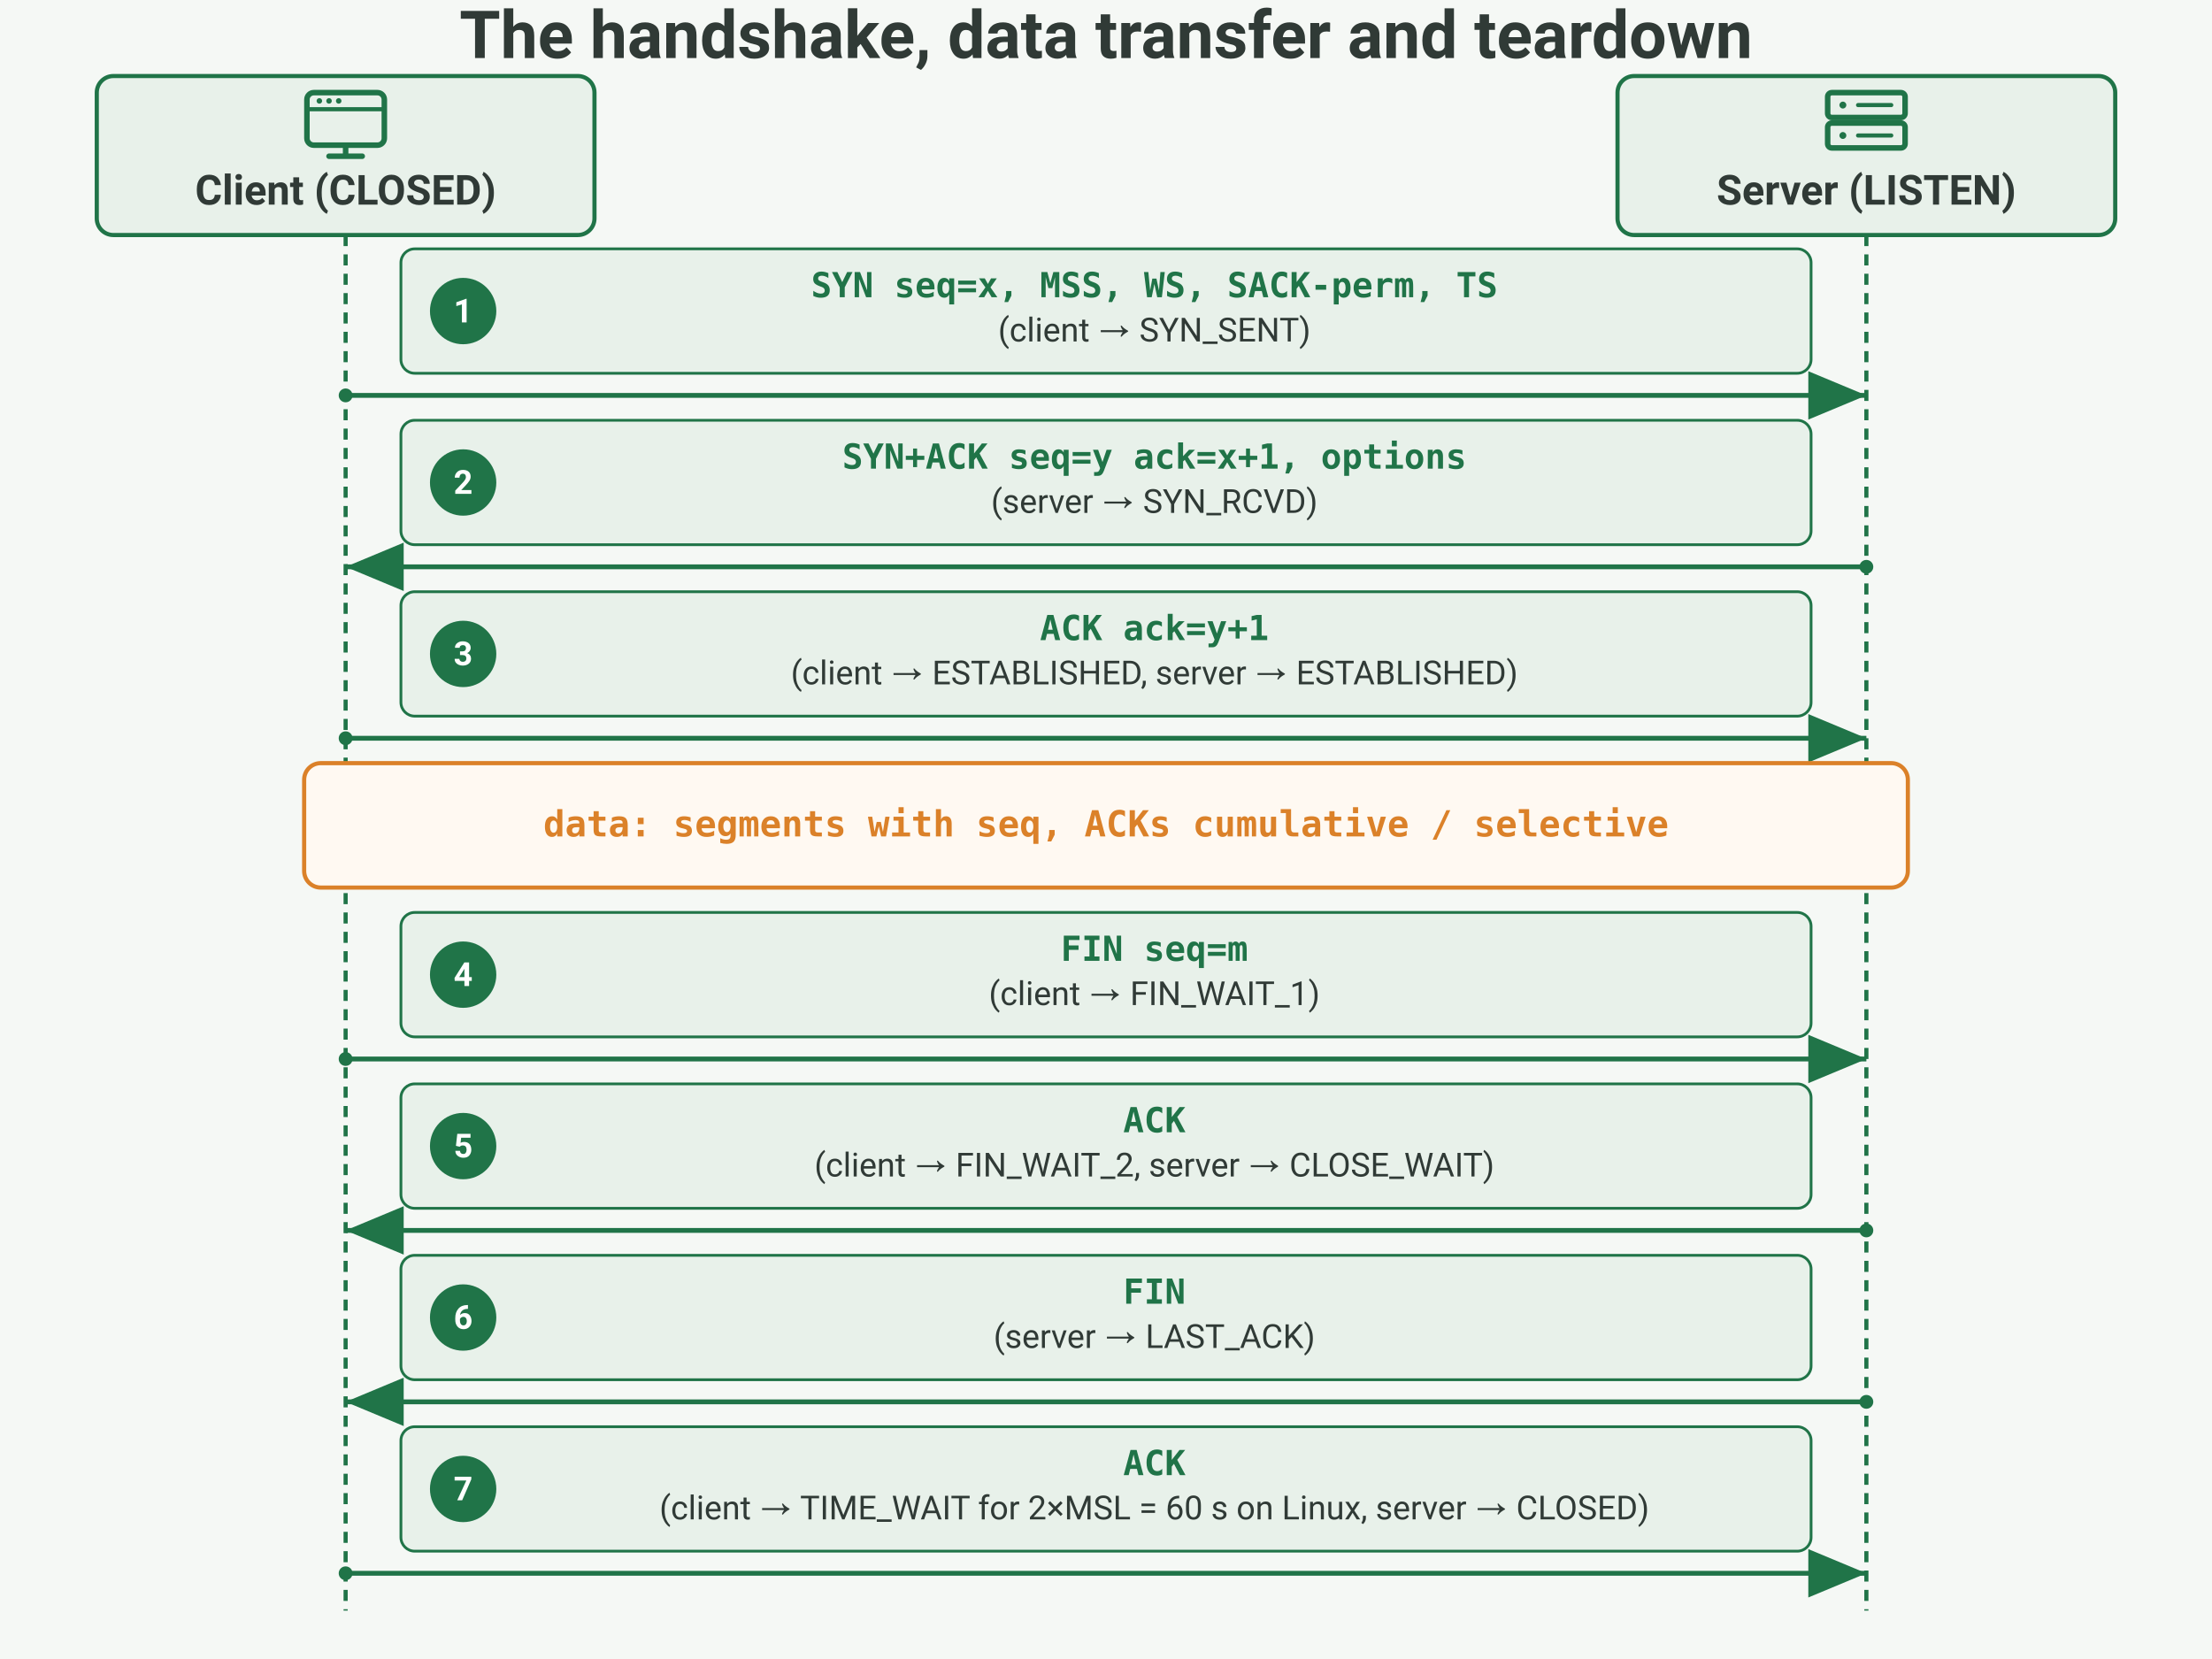
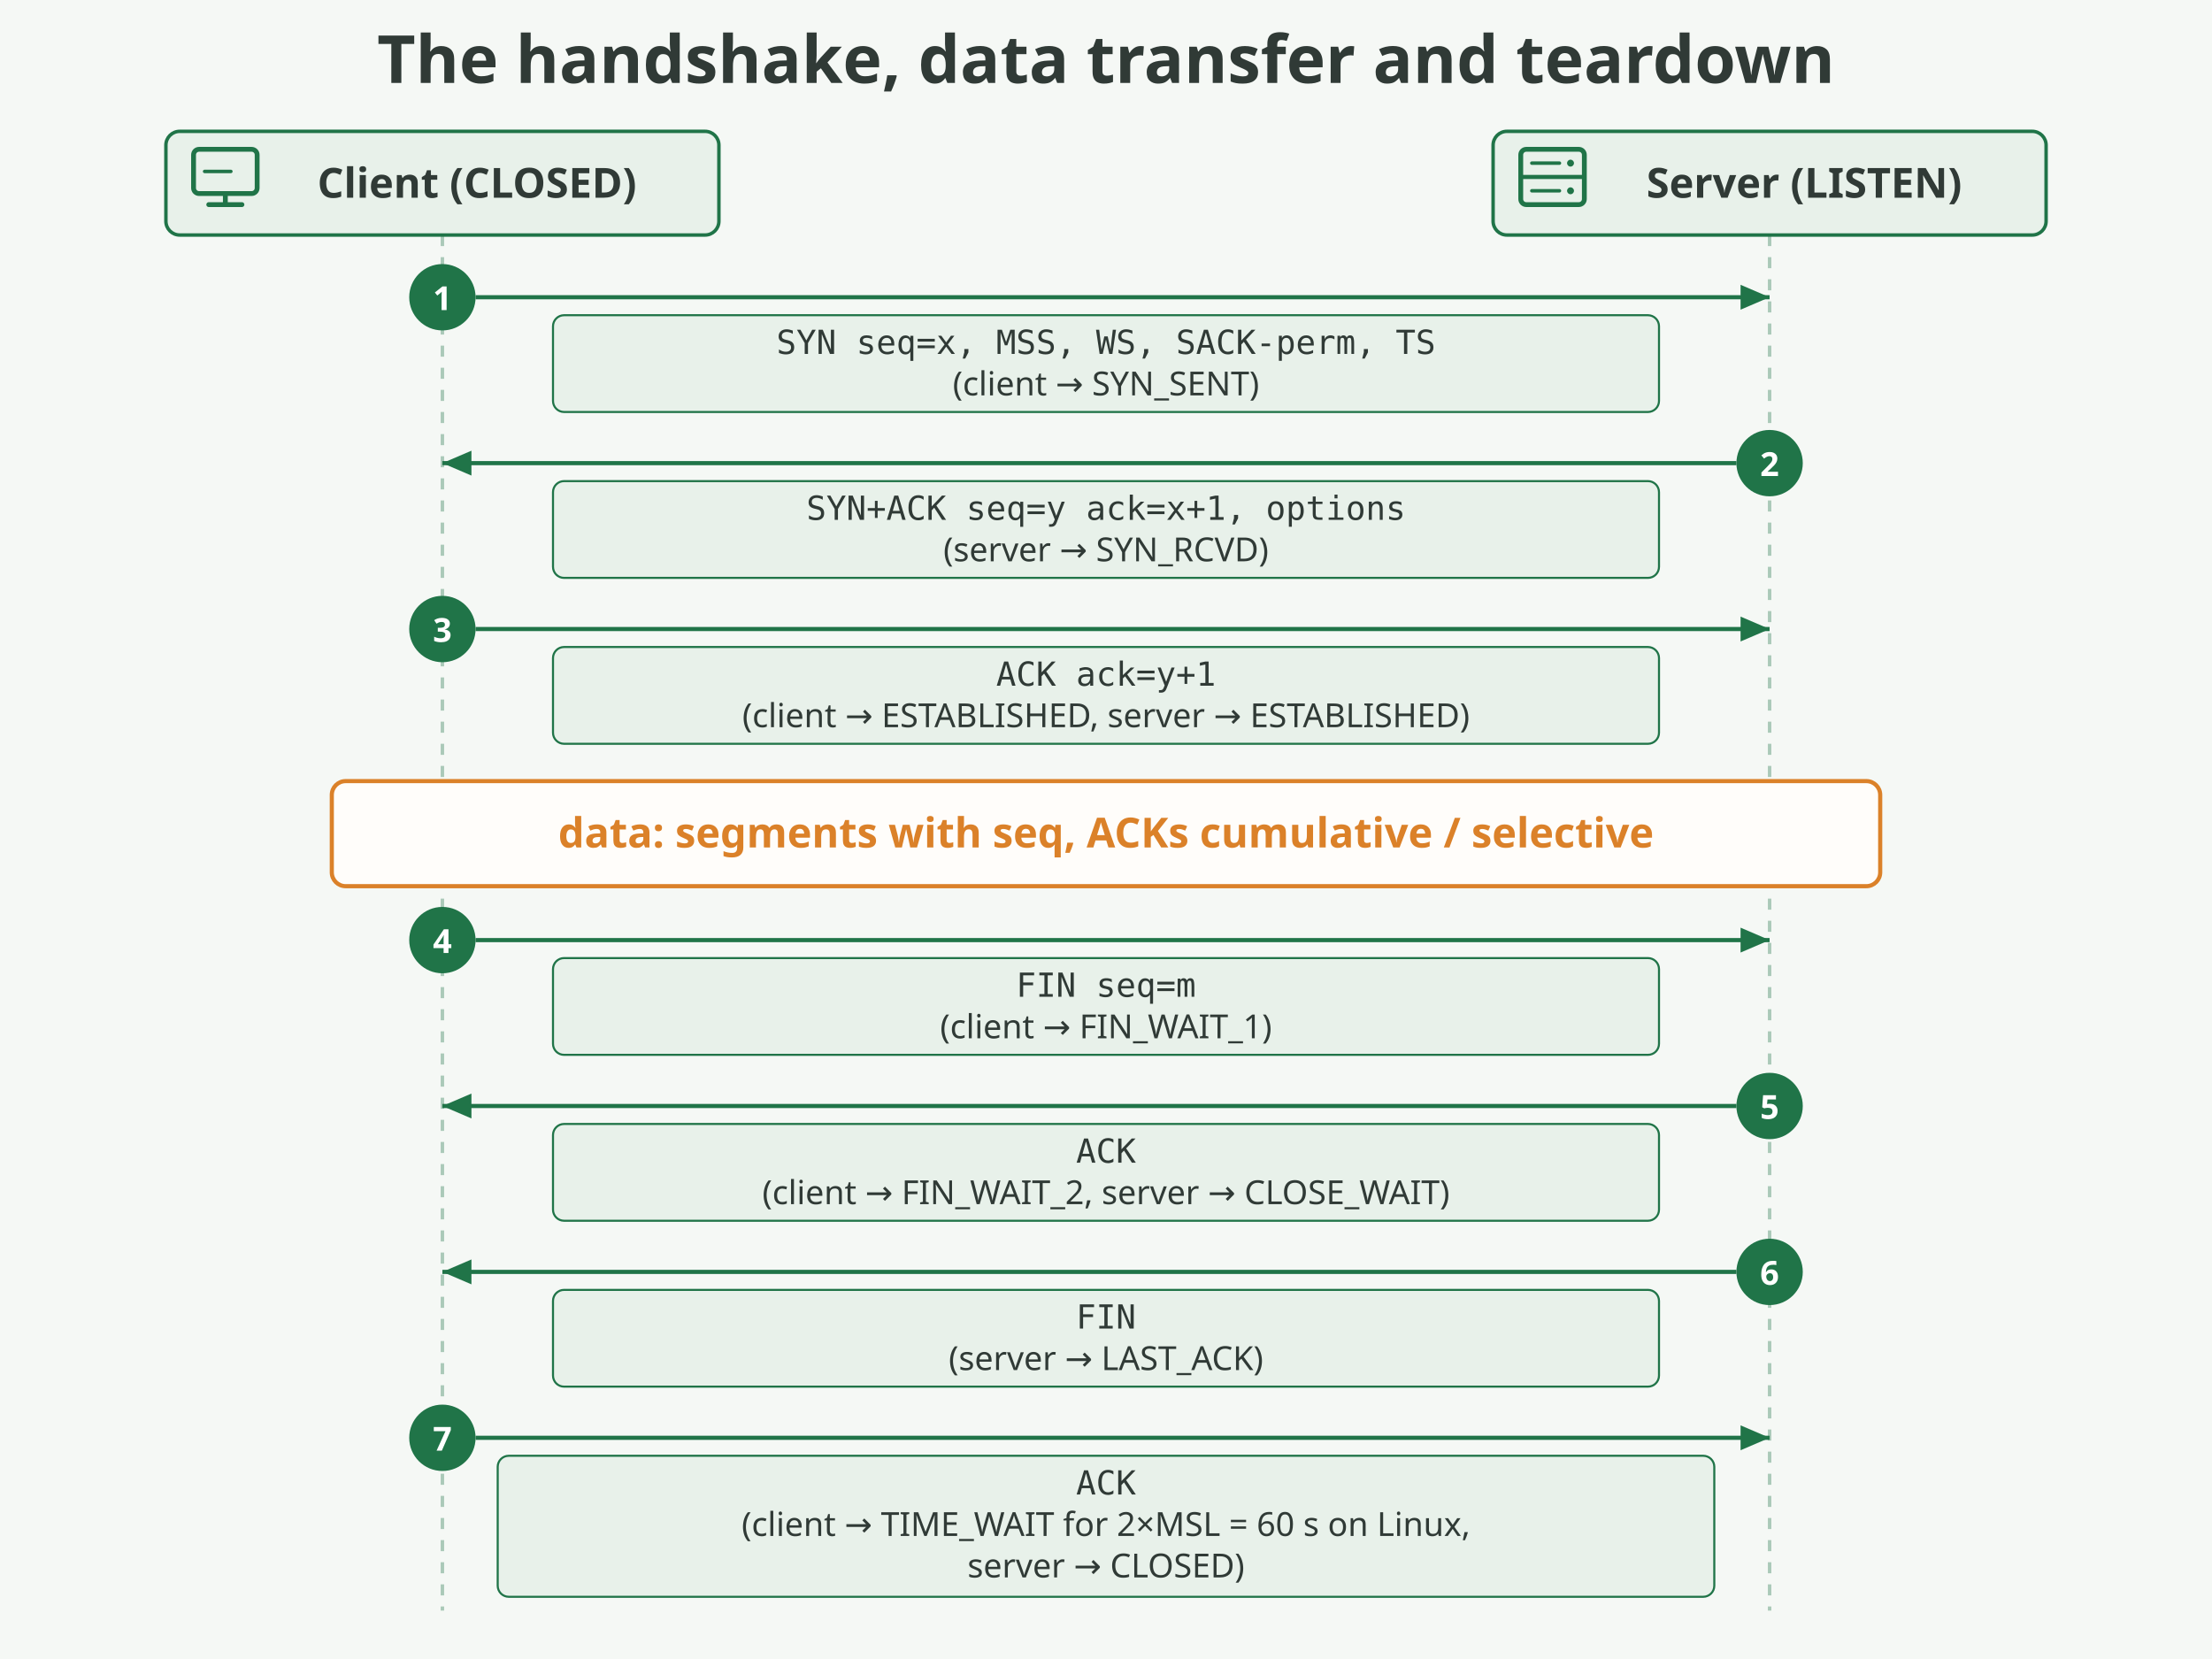
<svg xmlns="http://www.w3.org/2000/svg" viewBox="0 0 1600 1200" width="1600" height="1200">
  <defs>
-     <marker id="arrow" viewBox="0 0 14 14" refX="13" refY="7" markerWidth="14" markerHeight="14" orient="auto">
-       <path d="M 1 2 L 13 7 L 1 12 z" fill="#207448" />
+     <marker id="arrow" viewBox="0 0 10 10" refX="8" refY="5" markerWidth="10" markerHeight="10" orient="auto">
+       <path d="M 1 2 L 8 5 L 1 8 z" fill="#207448" />
    </marker>
  </defs>
  <rect width="1600" height="1200" fill="#f5f8f5" />
-   <text x="800" y="42" font-family="system-ui, -apple-system, 'Segoe UI', Roboto, Helvetica, sans-serif" font-size="48" font-weight="bold" fill="#303a36" text-anchor="middle">The handshake, data transfer and teardown</text>
-   <line x1="250" y1="170" x2="250" y2="1165" stroke="#207448" stroke-width="3" stroke-dasharray="8 6" />
-   <line x1="1350" y1="170" x2="1350" y2="1165" stroke="#207448" stroke-width="3" stroke-dasharray="8 6" />
-   <g>
-     <rect x="70" y="55" width="360" height="115" rx="12" fill="#e8f1ea" stroke="#207448" stroke-width="3" />
-     <rect x="222" y="67" width="56" height="38" rx="5" fill="none" stroke="#207448" stroke-width="4" />
-     <line x1="222" y1="79" x2="278" y2="79" stroke="#207448" stroke-width="3" />
-     <circle cx="231" cy="73" r="2" fill="#207448" />
-     <circle cx="238" cy="73" r="2" fill="#207448" />
-     <circle cx="245" cy="73" r="2" fill="#207448" />
-     <line x1="250" y1="105" x2="250" y2="113" stroke="#207448" stroke-width="4" />
-     <line x1="238" y1="113" x2="262" y2="113" stroke="#207448" stroke-width="4" stroke-linecap="round" />
-     <text x="250" y="148" font-family="system-ui, -apple-system, 'Segoe UI', Roboto, Helvetica, sans-serif" font-size="30" font-weight="bold" fill="#303a36" text-anchor="middle">Client (CLOSED)</text>
-   </g>
-   <g>
-     <rect x="1170" y="55" width="360" height="115" rx="12" fill="#e8f1ea" stroke="#207448" stroke-width="3" />
-     <rect x="1322" y="67" width="56" height="18" rx="3" fill="none" stroke="#207448" stroke-width="4" />
-     <circle cx="1333" cy="76" r="2.5" fill="#207448" />
-     <line x1="1344" y1="76" x2="1368" y2="76" stroke="#207448" stroke-width="3" stroke-linecap="round" />
-     <rect x="1322" y="89" width="56" height="18" rx="3" fill="none" stroke="#207448" stroke-width="4" />
-     <circle cx="1333" cy="98" r="2.5" fill="#207448" />
-     <line x1="1344" y1="98" x2="1368" y2="98" stroke="#207448" stroke-width="3" stroke-linecap="round" />
-     <text x="1350" y="148" font-family="system-ui, -apple-system, 'Segoe UI', Roboto, Helvetica, sans-serif" font-size="30" font-weight="bold" fill="#303a36" text-anchor="middle">Server (LISTEN)</text>
-   </g>
-   <g>
-     <rect x="290" y="180" width="1020" height="90" rx="10" fill="#e8f1ea" stroke="#207448" stroke-width="2" />
-     <circle cx="335" cy="225" r="24" fill="#207448" />
-     <text x="335" y="225" font-family="system-ui, -apple-system, 'Segoe UI', Roboto, Helvetica, sans-serif" font-size="24" font-weight="bold" fill="#ffffff" text-anchor="middle" dominant-baseline="central">1</text>
-     <text x="835" y="215" font-family="ui-monospace, SFMono-Regular, Menlo, Monaco, Consolas, monospace" font-size="25" font-weight="bold" fill="#207448" text-anchor="middle">SYN seq=x, MSS, WS, SACK-perm, TS</text>
-     <text x="835" y="247" font-family="system-ui, -apple-system, 'Segoe UI', Roboto, Helvetica, sans-serif" font-size="24" fill="#303a36" text-anchor="middle">(client → SYN_SENT)</text>
-     <circle cx="250" cy="286" r="5" fill="#207448" />
-     <line x1="250" y1="286" x2="1350" y2="286" stroke="#207448" stroke-width="3.5" marker-end="url(#arrow)" />
-   </g>
-   <g>
-     <rect x="290" y="304" width="1020" height="90" rx="10" fill="#e8f1ea" stroke="#207448" stroke-width="2" />
-     <circle cx="335" cy="349" r="24" fill="#207448" />
-     <text x="335" y="349" font-family="system-ui, -apple-system, 'Segoe UI', Roboto, Helvetica, sans-serif" font-size="24" font-weight="bold" fill="#ffffff" text-anchor="middle" dominant-baseline="central">2</text>
-     <text x="835" y="339" font-family="ui-monospace, SFMono-Regular, Menlo, Monaco, Consolas, monospace" font-size="25" font-weight="bold" fill="#207448" text-anchor="middle">SYN+ACK seq=y ack=x+1, options</text>
-     <text x="835" y="371" font-family="system-ui, -apple-system, 'Segoe UI', Roboto, Helvetica, sans-serif" font-size="24" fill="#303a36" text-anchor="middle">(server → SYN_RCVD)</text>
-     <circle cx="1350" cy="410" r="5" fill="#207448" />
-     <line x1="1350" y1="410" x2="250" y2="410" stroke="#207448" stroke-width="3.5" marker-end="url(#arrow)" />
-   </g>
-   <g>
-     <rect x="290" y="428" width="1020" height="90" rx="10" fill="#e8f1ea" stroke="#207448" stroke-width="2" />
-     <circle cx="335" cy="473" r="24" fill="#207448" />
-     <text x="335" y="473" font-family="system-ui, -apple-system, 'Segoe UI', Roboto, Helvetica, sans-serif" font-size="24" font-weight="bold" fill="#ffffff" text-anchor="middle" dominant-baseline="central">3</text>
-     <text x="835" y="463" font-family="ui-monospace, SFMono-Regular, Menlo, Monaco, Consolas, monospace" font-size="25" font-weight="bold" fill="#207448" text-anchor="middle">ACK ack=y+1</text>
-     <text x="835" y="495" font-family="system-ui, -apple-system, 'Segoe UI', Roboto, Helvetica, sans-serif" font-size="24" fill="#303a36" text-anchor="middle">(client → ESTABLISHED, server → ESTABLISHED)</text>
-     <circle cx="250" cy="534" r="5" fill="#207448" />
-     <line x1="250" y1="534" x2="1350" y2="534" stroke="#207448" stroke-width="3.5" marker-end="url(#arrow)" />
-   </g>
-   <g>
-     <rect x="220" y="552" width="1160" height="90" rx="12" fill="#fff9f2" stroke="#db8129" stroke-width="3" />
-     <text x="800" y="605" font-family="ui-monospace, SFMono-Regular, Menlo, Monaco, Consolas, monospace" font-size="26" font-weight="bold" fill="#db8129" text-anchor="middle">data: segments with seq, ACKs cumulative / selective</text>
-   </g>
-   <g>
-     <rect x="290" y="660" width="1020" height="90" rx="10" fill="#e8f1ea" stroke="#207448" stroke-width="2" />
-     <circle cx="335" cy="705" r="24" fill="#207448" />
-     <text x="335" y="705" font-family="system-ui, -apple-system, 'Segoe UI', Roboto, Helvetica, sans-serif" font-size="24" font-weight="bold" fill="#ffffff" text-anchor="middle" dominant-baseline="central">4</text>
-     <text x="835" y="695" font-family="ui-monospace, SFMono-Regular, Menlo, Monaco, Consolas, monospace" font-size="25" font-weight="bold" fill="#207448" text-anchor="middle">FIN seq=m</text>
-     <text x="835" y="727" font-family="system-ui, -apple-system, 'Segoe UI', Roboto, Helvetica, sans-serif" font-size="24" fill="#303a36" text-anchor="middle">(client → FIN_WAIT_1)</text>
-     <circle cx="250" cy="766" r="5" fill="#207448" />
-     <line x1="250" y1="766" x2="1350" y2="766" stroke="#207448" stroke-width="3.5" marker-end="url(#arrow)" />
-   </g>
-   <g>
-     <rect x="290" y="784" width="1020" height="90" rx="10" fill="#e8f1ea" stroke="#207448" stroke-width="2" />
-     <circle cx="335" cy="829" r="24" fill="#207448" />
-     <text x="335" y="829" font-family="system-ui, -apple-system, 'Segoe UI', Roboto, Helvetica, sans-serif" font-size="24" font-weight="bold" fill="#ffffff" text-anchor="middle" dominant-baseline="central">5</text>
-     <text x="835" y="819" font-family="ui-monospace, SFMono-Regular, Menlo, Monaco, Consolas, monospace" font-size="25" font-weight="bold" fill="#207448" text-anchor="middle">ACK</text>
-     <text x="835" y="851" font-family="system-ui, -apple-system, 'Segoe UI', Roboto, Helvetica, sans-serif" font-size="24" fill="#303a36" text-anchor="middle">(client → FIN_WAIT_2, server → CLOSE_WAIT)</text>
-     <circle cx="1350" cy="890" r="5" fill="#207448" />
-     <line x1="1350" y1="890" x2="250" y2="890" stroke="#207448" stroke-width="3.5" marker-end="url(#arrow)" />
-   </g>
-   <g>
-     <rect x="290" y="908" width="1020" height="90" rx="10" fill="#e8f1ea" stroke="#207448" stroke-width="2" />
-     <circle cx="335" cy="953" r="24" fill="#207448" />
-     <text x="335" y="953" font-family="system-ui, -apple-system, 'Segoe UI', Roboto, Helvetica, sans-serif" font-size="24" font-weight="bold" fill="#ffffff" text-anchor="middle" dominant-baseline="central">6</text>
-     <text x="835" y="943" font-family="ui-monospace, SFMono-Regular, Menlo, Monaco, Consolas, monospace" font-size="25" font-weight="bold" fill="#207448" text-anchor="middle">FIN</text>
-     <text x="835" y="975" font-family="system-ui, -apple-system, 'Segoe UI', Roboto, Helvetica, sans-serif" font-size="24" fill="#303a36" text-anchor="middle">(server → LAST_ACK)</text>
-     <circle cx="1350" cy="1014" r="5" fill="#207448" />
-     <line x1="1350" y1="1014" x2="250" y2="1014" stroke="#207448" stroke-width="3.5" marker-end="url(#arrow)" />
-   </g>
-   <g>
-     <rect x="290" y="1032" width="1020" height="90" rx="10" fill="#e8f1ea" stroke="#207448" stroke-width="2" />
-     <circle cx="335" cy="1077" r="24" fill="#207448" />
-     <text x="335" y="1077" font-family="system-ui, -apple-system, 'Segoe UI', Roboto, Helvetica, sans-serif" font-size="24" font-weight="bold" fill="#ffffff" text-anchor="middle" dominant-baseline="central">7</text>
-     <text x="835" y="1067" font-family="ui-monospace, SFMono-Regular, Menlo, Monaco, Consolas, monospace" font-size="25" font-weight="bold" fill="#207448" text-anchor="middle">ACK</text>
-     <text x="835" y="1099" font-family="system-ui, -apple-system, 'Segoe UI', Roboto, Helvetica, sans-serif" font-size="24" fill="#303a36" text-anchor="middle">(client → TIME_WAIT for 2×MSL = 60 s on Linux, server → CLOSED)</text>
-     <circle cx="250" cy="1138" r="5" fill="#207448" />
-     <line x1="250" y1="1138" x2="1350" y2="1138" stroke="#207448" stroke-width="3.5" marker-end="url(#arrow)" />
-   </g>
+   <text x="800" y="60" text-anchor="middle" font-size="48" font-weight="bold" fill="#303a36" font-family="sans-serif">The handshake, data transfer and teardown</text>
+   <rect x="120" y="95" width="400" height="75" rx="10" fill="#e8f1ea" stroke="#207448" stroke-width="2.5" />
+   <rect x="140" y="108" width="46" height="32" rx="4" fill="none" stroke="#207448" stroke-width="3.5" />
+   <line x1="163" y1="140" x2="163" y2="148" stroke="#207448" stroke-width="3.5" />
+   <line x1="151" y1="148" x2="175" y2="148" stroke="#207448" stroke-width="3.5" stroke-linecap="round" />
+   <line x1="148" y1="124" x2="167" y2="124" stroke="#207448" stroke-width="2.5" stroke-linecap="round" />
+   <text x="345" y="143" text-anchor="middle" font-size="30" font-weight="bold" fill="#303a36" font-family="sans-serif">Client (CLOSED)</text>
+   <rect x="1080" y="95" width="400" height="75" rx="10" fill="#e8f1ea" stroke="#207448" stroke-width="2.5" />
+   <rect x="1100" y="108" width="46" height="40" rx="4" fill="none" stroke="#207448" stroke-width="3.5" />
+   <line x1="1100" y1="128" x2="1146" y2="128" stroke="#207448" stroke-width="3" />
+   <line x1="1108" y1="118" x2="1128" y2="118" stroke="#207448" stroke-width="2.5" stroke-linecap="round" />
+   <circle cx="1136" cy="118" r="2.5" fill="#207448" />
+   <line x1="1108" y1="138" x2="1128" y2="138" stroke="#207448" stroke-width="2.5" stroke-linecap="round" />
+   <circle cx="1136" cy="138" r="2.5" fill="#207448" />
+   <text x="1305" y="143" text-anchor="middle" font-size="30" font-weight="bold" fill="#303a36" font-family="sans-serif">Server (LISTEN)</text>
+   <line x1="320" y1="170" x2="320" y2="1165" stroke="#207448" stroke-width="2.5" stroke-dasharray="8 8" stroke-opacity="0.35" />
+   <line x1="1280" y1="170" x2="1280" y2="1165" stroke="#207448" stroke-width="2.5" stroke-dasharray="8 8" stroke-opacity="0.35" />
+   <circle cx="320" cy="215" r="24" fill="#207448" />
+   <text x="320" y="215" text-anchor="middle" dominant-baseline="central" font-size="24" font-weight="bold" fill="#ffffff" font-family="sans-serif">1</text>
+   <line x1="344" y1="215" x2="1280" y2="215" stroke="#207448" stroke-width="3" marker-end="url(#arrow)" />
+   <rect x="400" y="228" width="800" height="70" rx="8" fill="#e8f1ea" stroke="#207448" stroke-width="1.5" />
+   <text x="800" y="256" text-anchor="middle" font-size="24" fill="#303a36" font-family="monospace">SYN seq=x, MSS, WS, SACK-perm, TS</text>
+   <text x="800" y="286" text-anchor="middle" font-size="24" fill="#303a36" font-family="sans-serif">(client → SYN_SENT)</text>
+   <circle cx="1280" cy="335" r="24" fill="#207448" />
+   <text x="1280" y="335" text-anchor="middle" dominant-baseline="central" font-size="24" font-weight="bold" fill="#ffffff" font-family="sans-serif">2</text>
+   <line x1="1256" y1="335" x2="320" y2="335" stroke="#207448" stroke-width="3" marker-end="url(#arrow)" />
+   <rect x="400" y="348" width="800" height="70" rx="8" fill="#e8f1ea" stroke="#207448" stroke-width="1.5" />
+   <text x="800" y="376" text-anchor="middle" font-size="24" fill="#303a36" font-family="monospace">SYN+ACK seq=y ack=x+1, options</text>
+   <text x="800" y="406" text-anchor="middle" font-size="24" fill="#303a36" font-family="sans-serif">(server → SYN_RCVD)</text>
+   <circle cx="320" cy="455" r="24" fill="#207448" />
+   <text x="320" y="455" text-anchor="middle" dominant-baseline="central" font-size="24" font-weight="bold" fill="#ffffff" font-family="sans-serif">3</text>
+   <line x1="344" y1="455" x2="1280" y2="455" stroke="#207448" stroke-width="3" marker-end="url(#arrow)" />
+   <rect x="400" y="468" width="800" height="70" rx="8" fill="#e8f1ea" stroke="#207448" stroke-width="1.5" />
+   <text x="800" y="496" text-anchor="middle" font-size="24" fill="#303a36" font-family="monospace">ACK ack=y+1</text>
+   <text x="800" y="526" text-anchor="middle" font-size="24" fill="#303a36" font-family="sans-serif">(client → ESTABLISHED, server → ESTABLISHED)</text>
+   <rect x="240" y="565" width="1120" height="76" rx="10" fill="#fffdfa" stroke="#db8129" stroke-width="3" />
+   <text x="800" y="613" text-anchor="middle" font-size="30" font-weight="bold" fill="#db8129" font-family="sans-serif">data: segments with seq, ACKs cumulative / selective</text>
+   <circle cx="320" cy="680" r="24" fill="#207448" />
+   <text x="320" y="680" text-anchor="middle" dominant-baseline="central" font-size="24" font-weight="bold" fill="#ffffff" font-family="sans-serif">4</text>
+   <line x1="344" y1="680" x2="1280" y2="680" stroke="#207448" stroke-width="3" marker-end="url(#arrow)" />
+   <rect x="400" y="693" width="800" height="70" rx="8" fill="#e8f1ea" stroke="#207448" stroke-width="1.5" />
+   <text x="800" y="721" text-anchor="middle" font-size="24" fill="#303a36" font-family="monospace">FIN seq=m</text>
+   <text x="800" y="751" text-anchor="middle" font-size="24" fill="#303a36" font-family="sans-serif">(client → FIN_WAIT_1)</text>
+   <circle cx="1280" cy="800" r="24" fill="#207448" />
+   <text x="1280" y="800" text-anchor="middle" dominant-baseline="central" font-size="24" font-weight="bold" fill="#ffffff" font-family="sans-serif">5</text>
+   <line x1="1256" y1="800" x2="320" y2="800" stroke="#207448" stroke-width="3" marker-end="url(#arrow)" />
+   <rect x="400" y="813" width="800" height="70" rx="8" fill="#e8f1ea" stroke="#207448" stroke-width="1.5" />
+   <text x="800" y="841" text-anchor="middle" font-size="24" fill="#303a36" font-family="monospace">ACK</text>
+   <text x="800" y="871" text-anchor="middle" font-size="24" fill="#303a36" font-family="sans-serif">(client → FIN_WAIT_2, server → CLOSE_WAIT)</text>
+   <circle cx="1280" cy="920" r="24" fill="#207448" />
+   <text x="1280" y="920" text-anchor="middle" dominant-baseline="central" font-size="24" font-weight="bold" fill="#ffffff" font-family="sans-serif">6</text>
+   <line x1="1256" y1="920" x2="320" y2="920" stroke="#207448" stroke-width="3" marker-end="url(#arrow)" />
+   <rect x="400" y="933" width="800" height="70" rx="8" fill="#e8f1ea" stroke="#207448" stroke-width="1.5" />
+   <text x="800" y="961" text-anchor="middle" font-size="24" fill="#303a36" font-family="monospace">FIN</text>
+   <text x="800" y="991" text-anchor="middle" font-size="24" fill="#303a36" font-family="sans-serif">(server → LAST_ACK)</text>
+   <circle cx="320" cy="1040" r="24" fill="#207448" />
+   <text x="320" y="1040" text-anchor="middle" dominant-baseline="central" font-size="24" font-weight="bold" fill="#ffffff" font-family="sans-serif">7</text>
+   <line x1="344" y1="1040" x2="1280" y2="1040" stroke="#207448" stroke-width="3" marker-end="url(#arrow)" />
+   <rect x="360" y="1053" width="880" height="102" rx="8" fill="#e8f1ea" stroke="#207448" stroke-width="1.5" />
+   <text x="800" y="1081" text-anchor="middle" font-size="24" fill="#303a36" font-family="monospace">ACK</text>
+   <text x="800" y="1111" text-anchor="middle" font-size="24" fill="#303a36" font-family="sans-serif">(client → TIME_WAIT for 2×MSL = 60 s on Linux,</text>
+   <text x="800" y="1141" text-anchor="middle" font-size="24" fill="#303a36" font-family="sans-serif">server → CLOSED)</text>
</svg>
